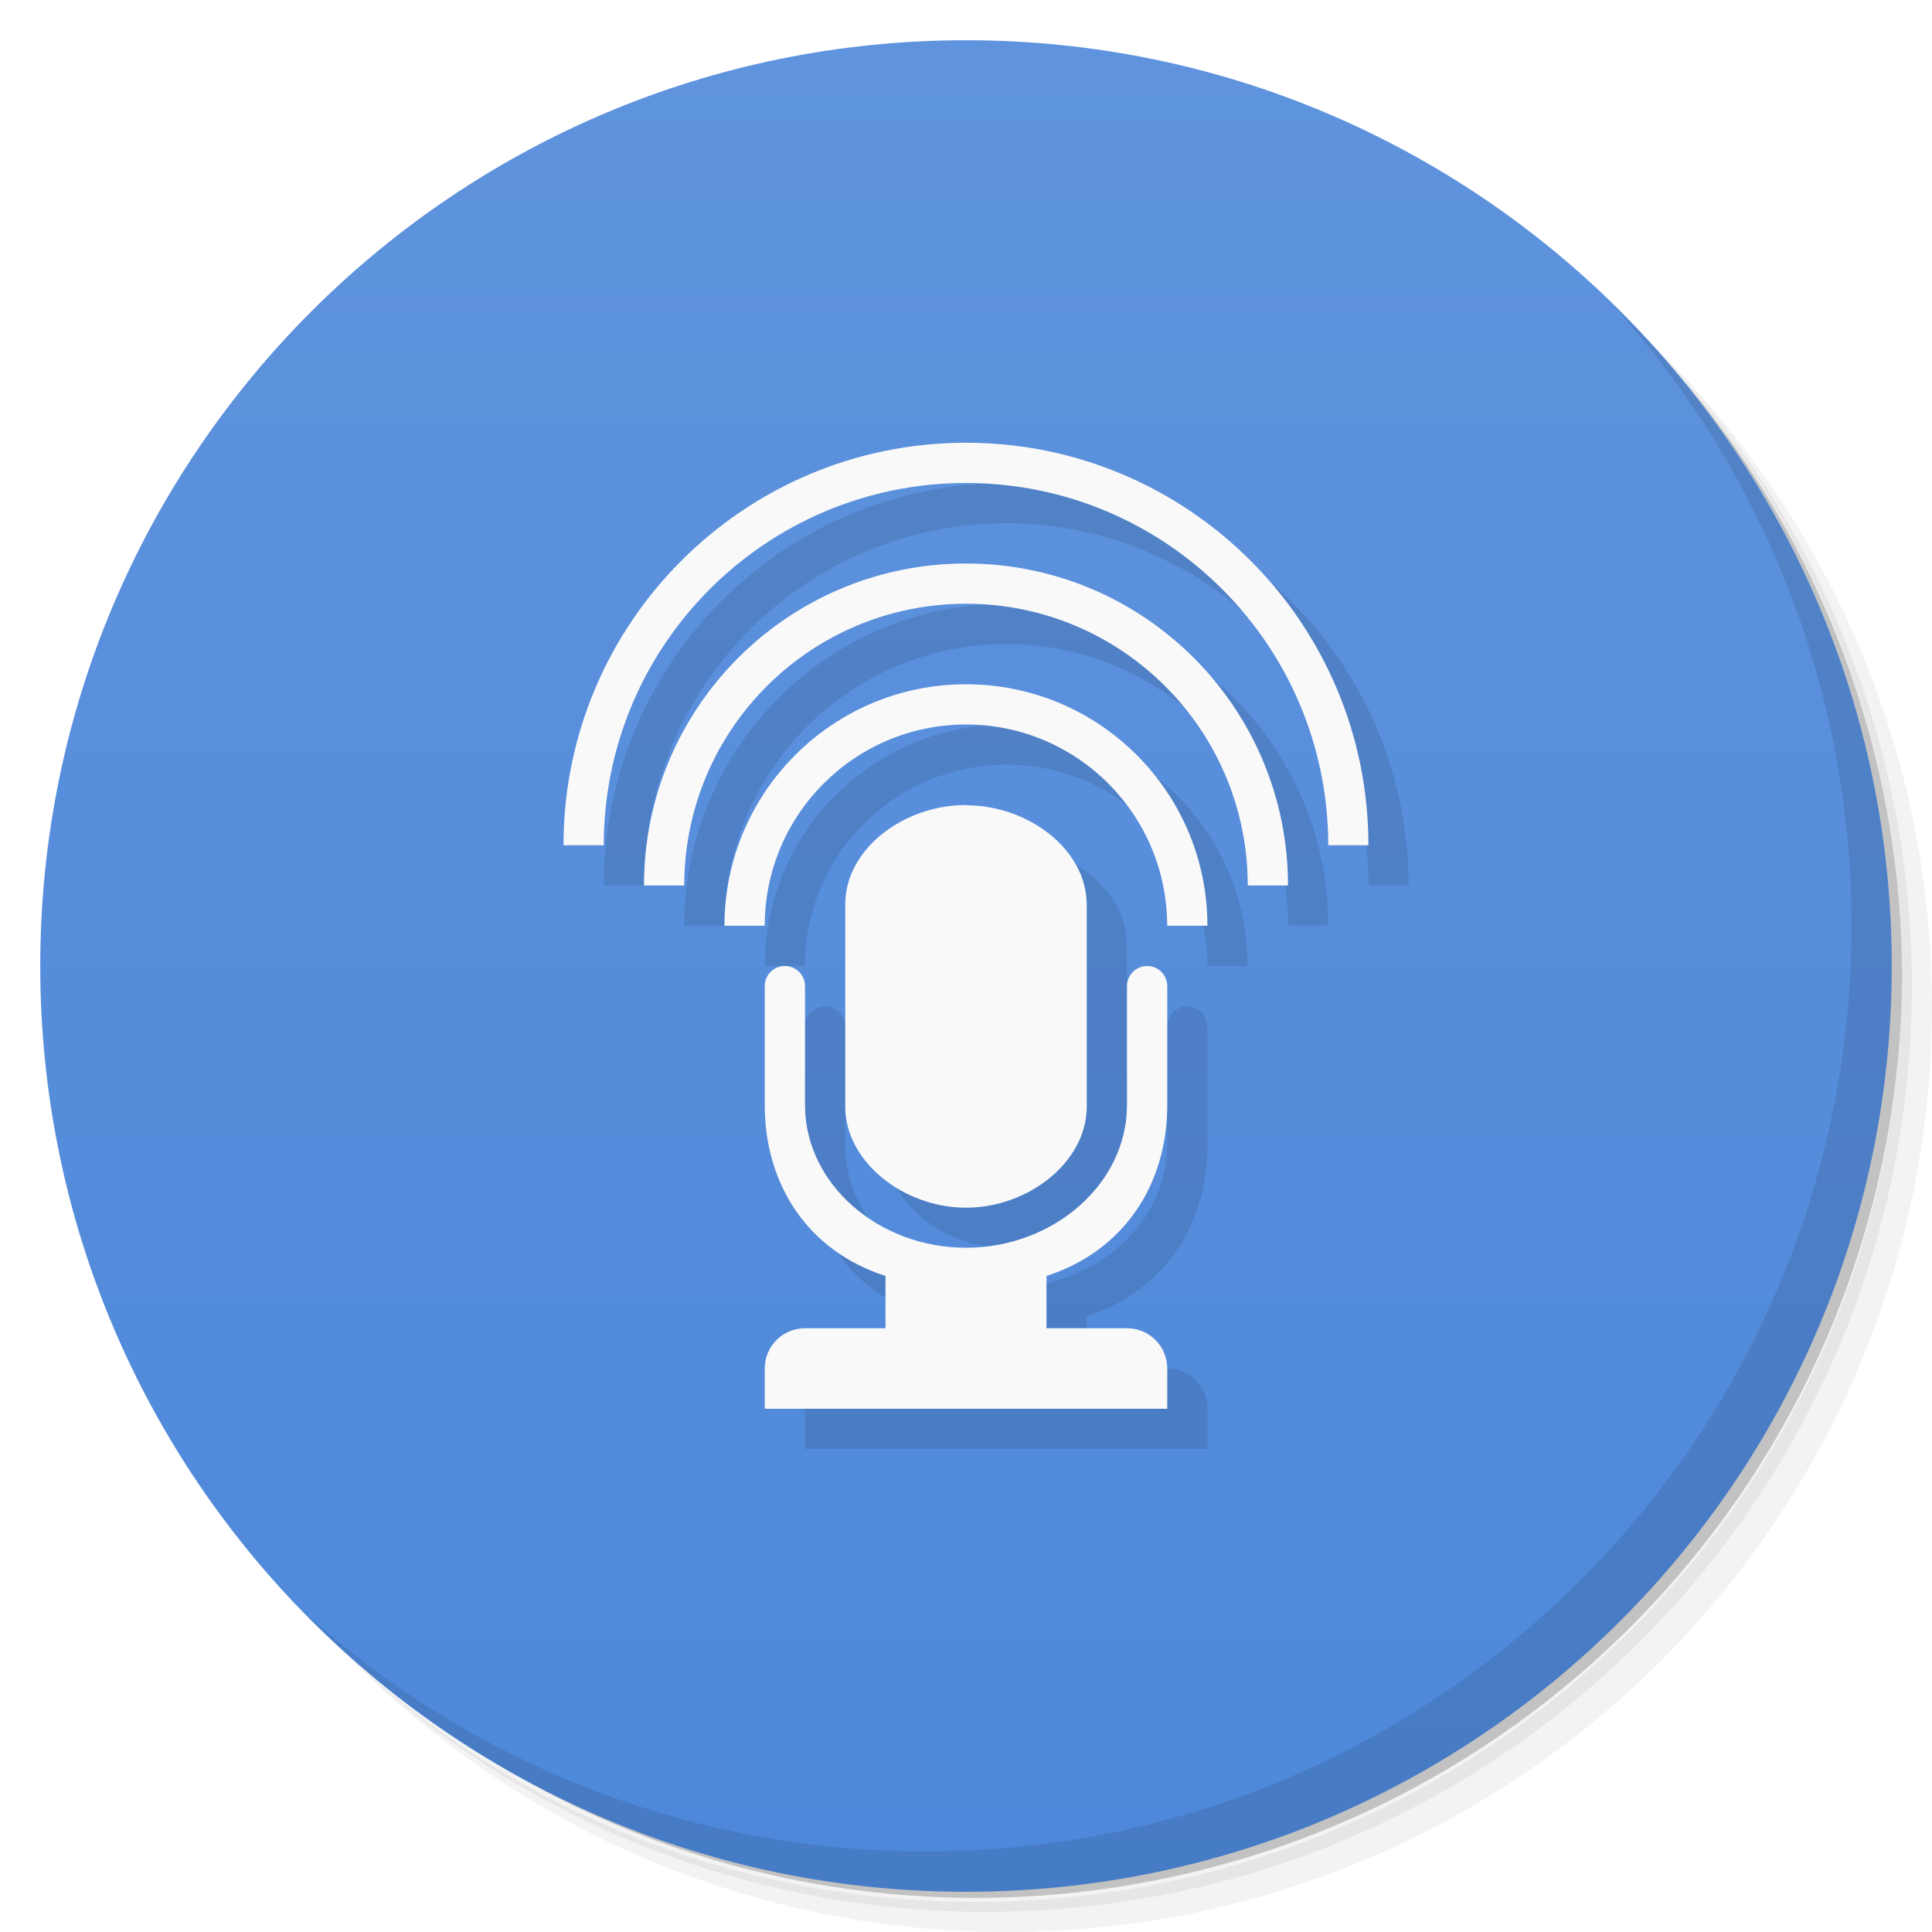
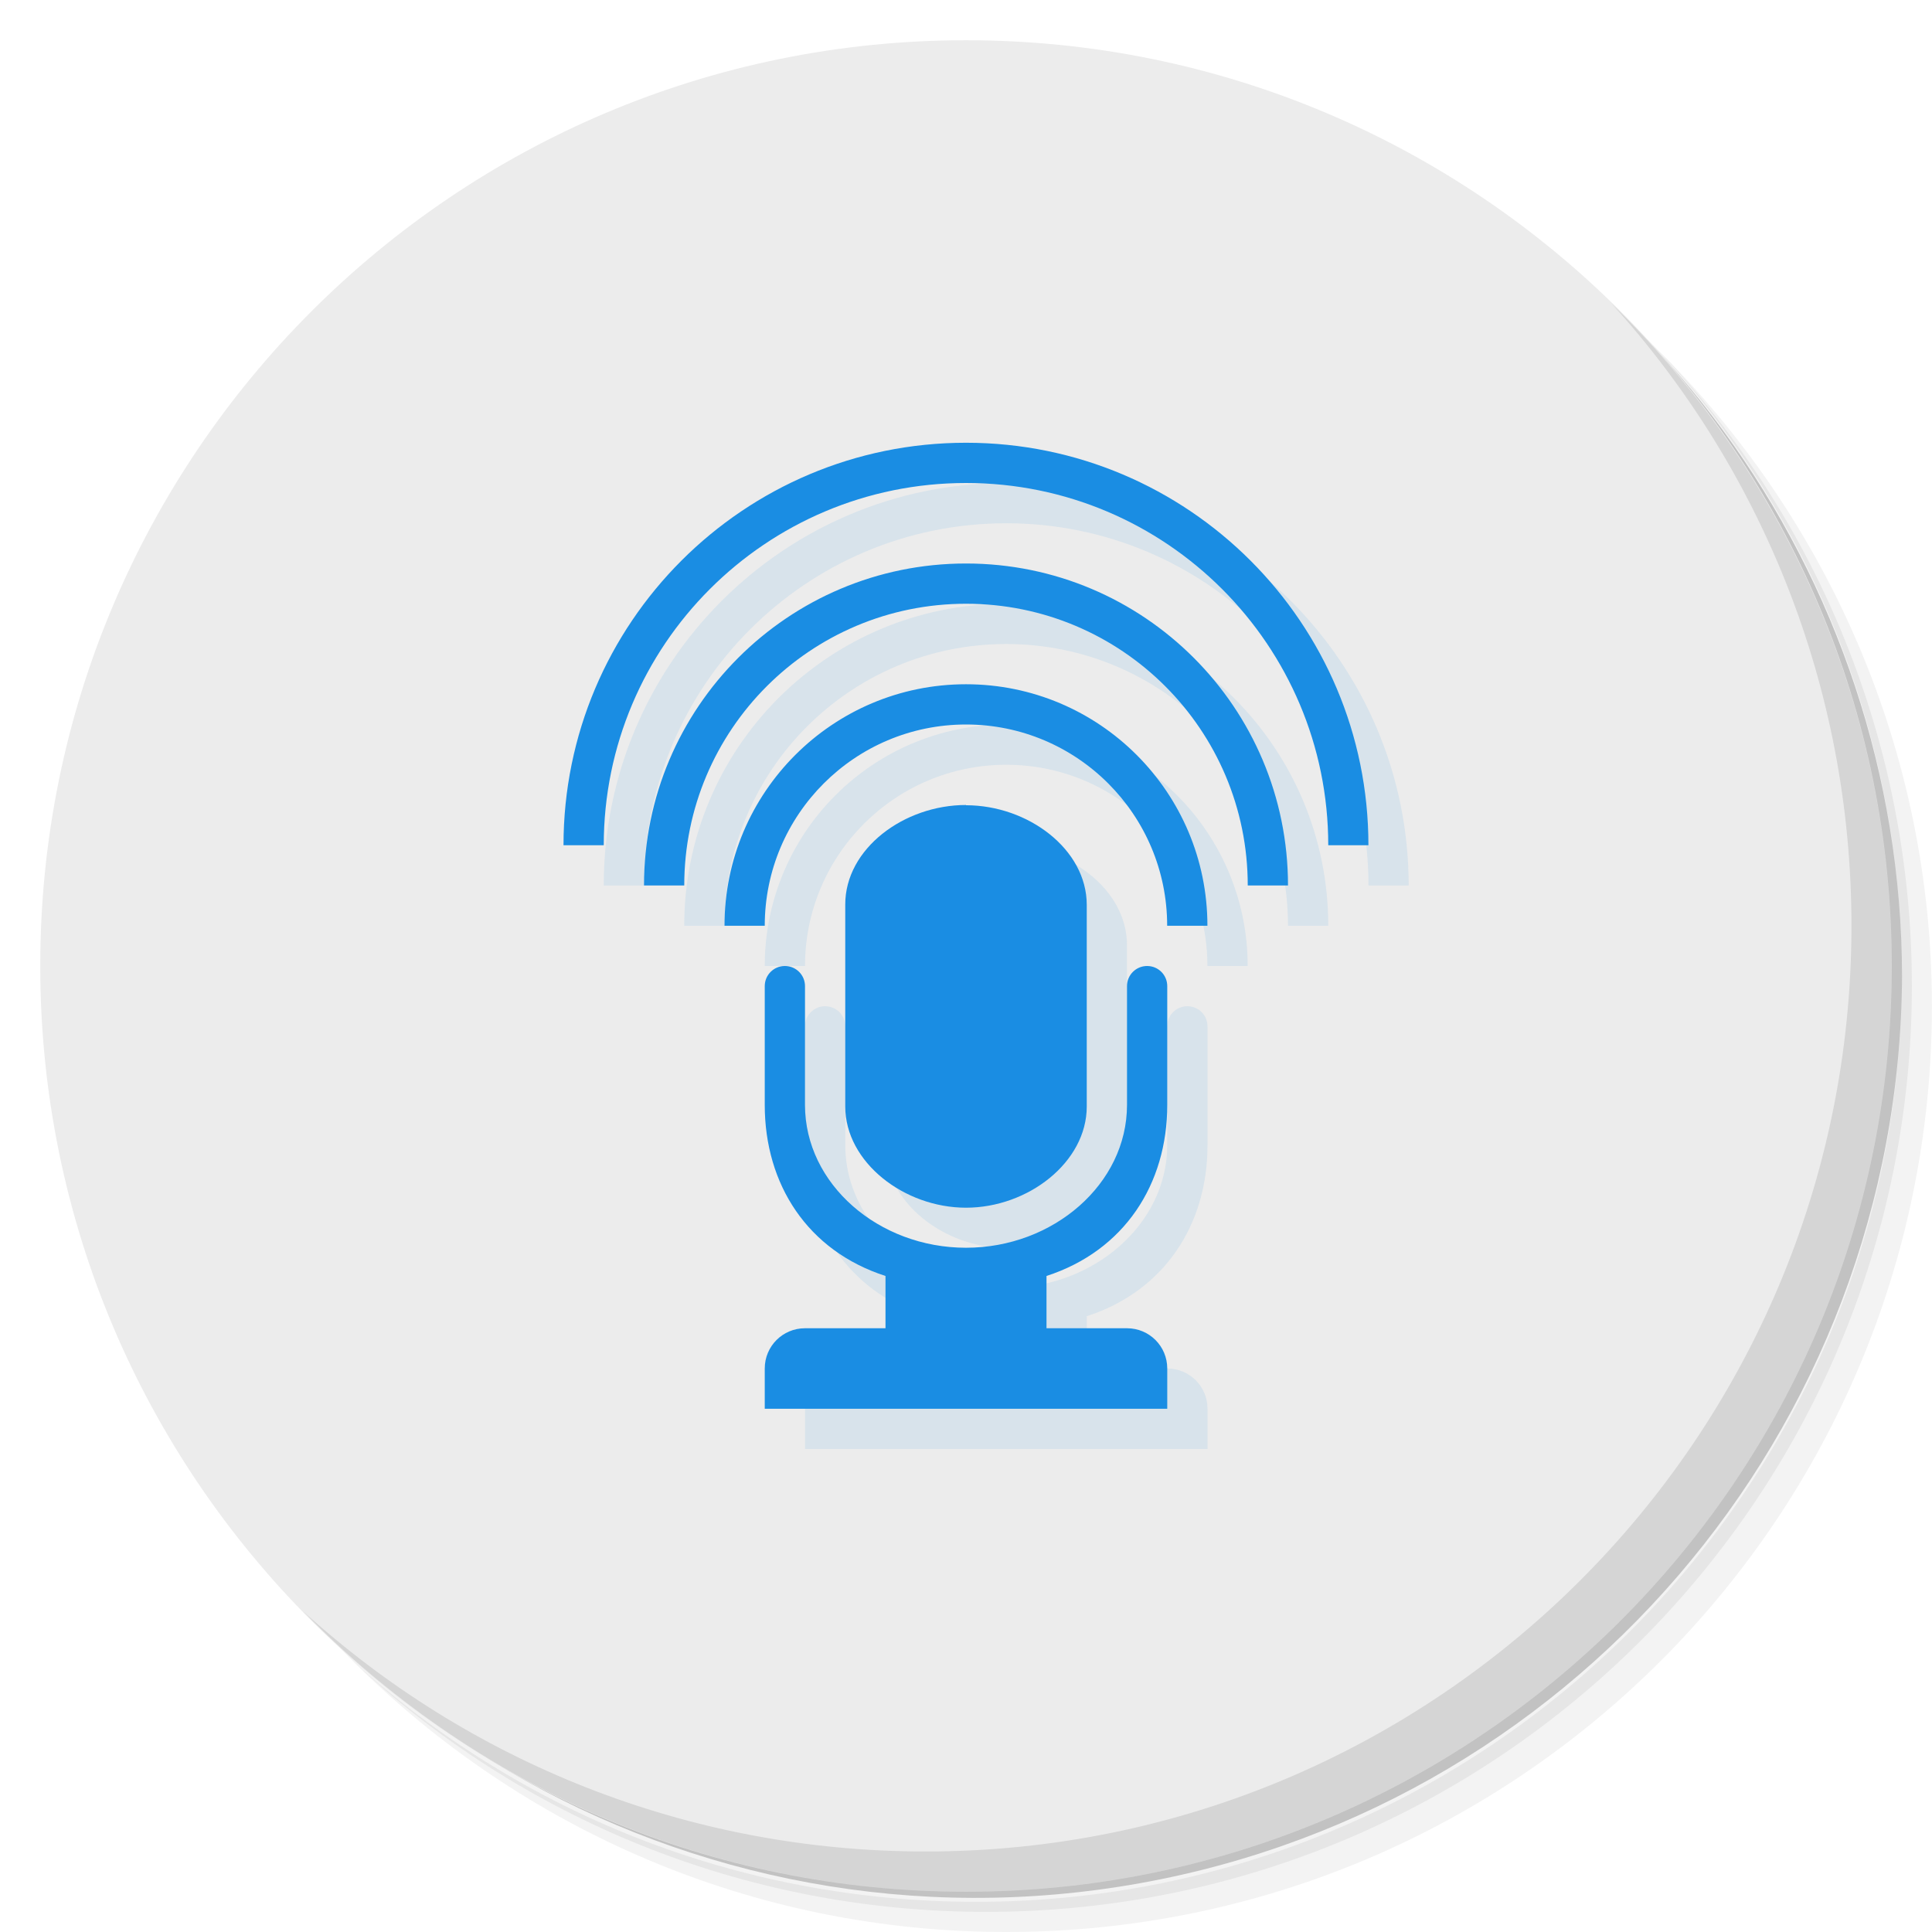
- <svg xmlns="http://www.w3.org/2000/svg" viewBox="0 0 48 48">
-   <defs>
+ <svg xmlns="http://www.w3.org/2000/svg" viewBox="0 0 48 48" id="svg2" version="1.1">
+   <defs id="defs4">
    <linearGradient id="linearGradient3764" x1="1" x2="47" gradientUnits="userSpaceOnUse" gradientTransform="matrix(0,-1,1,0,-1.5e-6,48)">
-       <stop style="stop-color:#4e88da;stop-opacity:1" />
-       <stop offset="1" style="stop-color:#5f93dd;stop-opacity:1" />
+       <stop style="stop-color:#4e88da;stop-opacity:1" id="stop7" />
+       <stop offset="1" style="stop-color:#5f93dd;stop-opacity:1" id="stop9" />
    </linearGradient>
  </defs>
-   <g>
-     <path d="m 36.31 5 c 5.859 4.062 9.688 10.831 9.688 18.5 c 0 12.426 -10.07 22.5 -22.5 22.5 c -7.669 0 -14.438 -3.828 -18.5 -9.688 c 1.037 1.822 2.306 3.499 3.781 4.969 c 4.085 3.712 9.514 5.969 15.469 5.969 c 12.703 0 23 -10.298 23 -23 c 0 -5.954 -2.256 -11.384 -5.969 -15.469 c -1.469 -1.475 -3.147 -2.744 -4.969 -3.781 z m 4.969 3.781 c 3.854 4.113 6.219 9.637 6.219 15.719 c 0 12.703 -10.297 23 -23 23 c -6.081 0 -11.606 -2.364 -15.719 -6.219 c 4.16 4.144 9.883 6.719 16.219 6.719 c 12.703 0 23 -10.298 23 -23 c 0 -6.335 -2.575 -12.06 -6.719 -16.219 z" style="opacity:0.05" />
-     <path d="m 41.28 8.781 c 3.712 4.085 5.969 9.514 5.969 15.469 c 0 12.703 -10.297 23 -23 23 c -5.954 0 -11.384 -2.256 -15.469 -5.969 c 4.113 3.854 9.637 6.219 15.719 6.219 c 12.703 0 23 -10.298 23 -23 c 0 -6.081 -2.364 -11.606 -6.219 -15.719 z" style="opacity:0.1" />
-     <path d="m 31.25 2.375 c 8.615 3.154 14.75 11.417 14.75 21.13 c 0 12.426 -10.07 22.5 -22.5 22.5 c -9.708 0 -17.971 -6.135 -21.12 -14.75 a 23 23 0 0 0 44.875 -7 a 23 23 0 0 0 -16 -21.875 z" style="opacity:0.2" />
+   <g id="g11">
+     <path d="m 36.31 5 c 5.859 4.062 9.688 10.831 9.688 18.5 c 0 12.426 -10.07 22.5 -22.5 22.5 c -7.669 0 -14.438 -3.828 -18.5 -9.688 c 1.037 1.822 2.306 3.499 3.781 4.969 c 4.085 3.712 9.514 5.969 15.469 5.969 c 12.703 0 23 -10.298 23 -23 c 0 -5.954 -2.256 -11.384 -5.969 -15.469 c -1.469 -1.475 -3.147 -2.744 -4.969 -3.781 z m 4.969 3.781 c 3.854 4.113 6.219 9.637 6.219 15.719 c 0 12.703 -10.297 23 -23 23 c -6.081 0 -11.606 -2.364 -15.719 -6.219 c 4.16 4.144 9.883 6.719 16.219 6.719 c 12.703 0 23 -10.298 23 -23 c 0 -6.335 -2.575 -12.06 -6.719 -16.219 z" style="opacity:0.05" id="path13" />
+     <path d="m 41.28 8.781 c 3.712 4.085 5.969 9.514 5.969 15.469 c 0 12.703 -10.297 23 -23 23 c -5.954 0 -11.384 -2.256 -15.469 -5.969 c 4.113 3.854 9.637 6.219 15.719 6.219 c 12.703 0 23 -10.298 23 -23 c 0 -6.081 -2.364 -11.606 -6.219 -15.719 z" style="opacity:0.1" id="path15" />
+     <path d="m 31.25 2.375 c 8.615 3.154 14.75 11.417 14.75 21.13 c 0 12.426 -10.07 22.5 -22.5 22.5 c -9.708 0 -17.971 -6.135 -21.12 -14.75 a 23 23 0 0 0 44.875 -7 a 23 23 0 0 0 -16 -21.875 z" style="opacity:0.2" id="path17" />
  </g>
-   <g>
-     <path d="m 24 1 c 12.703 0 23 10.297 23 23 c 0 12.703 -10.297 23 -23 23 -12.703 0 -23 -10.297 -23 -23 0 -12.703 10.297 -23 23 -23 z" style="fill:url(#linearGradient3764);fill-opacity:1" />
+   <g id="g19" style="fill:#ececec;fill-opacity:1">
+     <path d="m 24 1 c 12.703 0 23 10.297 23 23 c 0 12.703 -10.297 23 -23 23 -12.703 0 -23 -10.297 -23 -23 0 -12.703 10.297 -23 23 -23 z" style="fill:#ececec;fill-opacity:1" id="path21" />
  </g>
-   <g>
-     <path d="m 40.03 7.531 c 3.712 4.084 5.969 9.514 5.969 15.469 0 12.703 -10.297 23 -23 23 c -5.954 0 -11.384 -2.256 -15.469 -5.969 4.178 4.291 10.01 6.969 16.469 6.969 c 12.703 0 23 -10.298 23 -23 0 -6.462 -2.677 -12.291 -6.969 -16.469 z" style="opacity:0.1" />
+   <g id="g23">
+     <path d="m 40.03 7.531 c 3.712 4.084 5.969 9.514 5.969 15.469 0 12.703 -10.297 23 -23 23 c -5.954 0 -11.384 -2.256 -15.469 -5.969 4.178 4.291 10.01 6.969 16.469 6.969 c 12.703 0 23 -10.298 23 -23 0 -6.462 -2.677 -12.291 -6.969 -16.469 z" style="opacity:0.1" id="path25" />
  </g>
-   <g transform="matrix(3.543307,0,0,3.543307,3.94043e-4,-0.01417235)">
-     <path d="m 25 12 c -5.524 0 -10 4.48 -10 10 l 1 0 c 0 -4.971 4.03 -9 9 -9 c 4.971 0 9 4.03 9 9 l 0.998 0 c 0 -5.524 -4.478 -10 -9.998 -10 z m 0 3 c -4.419 0 -8 3.578 -8 8 l 1 0 c 0 -3.866 3.133 -7 7 -7 c 3.866 0 7 3.131 7 7 l 1 0 c 0 -4.419 -3.578 -8 -8 -8 z m 0 3 c -3.313 0 -6 2.687 -6 6 l 1 0 c 0 -2.76 2.24 -5 5 -5 c 2.76 0 4.998 2.24 4.998 5 l 1 0 c 0 -3.313 -2.685 -6 -5.998 -6 z m 0 3 c -1.541 0 -3 1.085 -3 2.471 l 0 5.02 c 0 1.385 1.464 2.514 3 2.514 c 1.541 0 3 -1.128 3 -2.514 l 0 -5.01 c 0 -1.385 -1.462 -2.475 -3 -2.475 z m -4.5 4 c -0.277 0 -0.5 0.223 -0.5 0.5 l 0 2.953 c 0 1.97 1.062 3.624 3 4.248 l 0 1.299 l -2 0 c -0.554 0 -1 0.446 -1 1 l 0 1 l 10 0 l 0 -1 c 0 -0.554 -0.446 -1 -1 -1 l -2 0 l 0 -1.299 c 1.935 -0.627 3 -2.282 3 -4.248 l 0 -2.953 c 0 -0.277 -0.223 -0.5 -0.5 -0.5 c -0.277 0 -0.5 0.223 -0.5 0.5 l 0 2.953 c 0 1.963 -1.831 3.547 -4 3.547 c -2.169 0 -4 -1.58 -4 -3.547 l 0 -2.953 c 0 -0.277 -0.223 -0.5 -0.5 -0.5 z" transform="matrix(0.2822222,0,0,0.2822222,-1.1120769e-4,0.00399975)" style="fill:#000;opacity:0.1;fill-opacity:1;stroke:none" />
-     <path d="m 24 11 c -5.524 0 -10 4.48 -10 10 l 1 0 c 0 -4.971 4.03 -9 9 -9 4.971 0 9 4.03 9 9 l 0.998 0 c 0 -5.524 -4.478 -10 -9.998 -10 m 0 3 c -4.419 0 -8 3.578 -8 8 l 1 0 c 0 -3.866 3.133 -7 7 -7 3.866 0 7 3.131 7 7 l 1 0 c 0 -4.419 -3.578 -8 -8 -8 z m 0 3 c -3.313 0 -6 2.687 -6 6 l 1 0 c 0 -2.76 2.24 -5 5 -5 2.76 0 4.998 2.24 4.998 5 l 1 0 c 0 -3.313 -2.685 -6 -5.998 -6 z" transform="matrix(0.2822222,0,0,0.2822222,-1.1120769e-4,0.00399975)" style="fill:#f9f9f9;fill-opacity:1;stroke:none" />
-     <path d="m 24 20 c -1.541 0 -3 1.085 -3 2.471 l 0 5.02 c 0 1.385 1.464 2.514 3 2.514 c 1.541 0 3 -1.128 3 -2.514 l 0 -5.01 c 0 -1.385 -1.462 -2.475 -3 -2.475 z m -4.5 4 c -0.277 0 -0.5 0.223 -0.5 0.5 l 0 2.953 c 0 1.97 1.062 3.624 3 4.248 l 0 1.299 l -2 0 c -0.554 0 -1 0.446 -1 1 l 0 1 l 10 0 l 0 -1 c 0 -0.554 -0.446 -1 -1 -1 l -2 0 l 0 -1.299 c 1.935 -0.627 3 -2.282 3 -4.248 l 0 -2.953 c 0 -0.277 -0.223 -0.5 -0.5 -0.5 c -0.277 0 -0.5 0.223 -0.5 0.5 l 0 2.953 c 0 1.963 -1.831 3.547 -4 3.547 c -2.169 0 -4 -1.58 -4 -3.547 l 0 -2.953 c 0 -0.277 -0.223 -0.5 -0.5 -0.5 z" transform="matrix(0.2822222,0,0,0.2822222,-1.1120769e-4,0.00399975)" style="fill:#f9f9f9;fill-opacity:1;color:#bebebe" />
+   <g transform="matrix(3.543307,0,0,3.543307,3.94043e-4,-0.01417235)" id="g27" style="fill:#1a8de3;fill-opacity:1">
+     <path d="m 25 12 c -5.524 0 -10 4.48 -10 10 l 1 0 c 0 -4.971 4.03 -9 9 -9 c 4.971 0 9 4.03 9 9 l 0.998 0 c 0 -5.524 -4.478 -10 -9.998 -10 z m 0 3 c -4.419 0 -8 3.578 -8 8 l 1 0 c 0 -3.866 3.133 -7 7 -7 c 3.866 0 7 3.131 7 7 l 1 0 c 0 -4.419 -3.578 -8 -8 -8 z m 0 3 c -3.313 0 -6 2.687 -6 6 l 1 0 c 0 -2.76 2.24 -5 5 -5 c 2.76 0 4.998 2.24 4.998 5 l 1 0 c 0 -3.313 -2.685 -6 -5.998 -6 z m 0 3 c -1.541 0 -3 1.085 -3 2.471 l 0 5.02 c 0 1.385 1.464 2.514 3 2.514 c 1.541 0 3 -1.128 3 -2.514 l 0 -5.01 c 0 -1.385 -1.462 -2.475 -3 -2.475 z m -4.5 4 c -0.277 0 -0.5 0.223 -0.5 0.5 l 0 2.953 c 0 1.97 1.062 3.624 3 4.248 l 0 1.299 l -2 0 c -0.554 0 -1 0.446 -1 1 l 0 1 l 10 0 l 0 -1 c 0 -0.554 -0.446 -1 -1 -1 l -2 0 l 0 -1.299 c 1.935 -0.627 3 -2.282 3 -4.248 l 0 -2.953 c 0 -0.277 -0.223 -0.5 -0.5 -0.5 c -0.277 0 -0.5 0.223 -0.5 0.5 l 0 2.953 c 0 1.963 -1.831 3.547 -4 3.547 c -2.169 0 -4 -1.58 -4 -3.547 l 0 -2.953 c 0 -0.277 -0.223 -0.5 -0.5 -0.5 z" transform="matrix(0.2822222,0,0,0.2822222,-1.1120769e-4,0.00399975)" style="fill:#1a8de3;opacity:0.1;fill-opacity:1;stroke:none" id="path29" />
+     <path d="m 24 11 c -5.524 0 -10 4.48 -10 10 l 1 0 c 0 -4.971 4.03 -9 9 -9 4.971 0 9 4.03 9 9 l 0.998 0 c 0 -5.524 -4.478 -10 -9.998 -10 m 0 3 c -4.419 0 -8 3.578 -8 8 l 1 0 c 0 -3.866 3.133 -7 7 -7 3.866 0 7 3.131 7 7 l 1 0 c 0 -4.419 -3.578 -8 -8 -8 z m 0 3 c -3.313 0 -6 2.687 -6 6 l 1 0 c 0 -2.76 2.24 -5 5 -5 2.76 0 4.998 2.24 4.998 5 l 1 0 c 0 -3.313 -2.685 -6 -5.998 -6 z" transform="matrix(0.2822222,0,0,0.2822222,-1.1120769e-4,0.00399975)" style="fill:#1a8de3;fill-opacity:1;stroke:none" id="path31" />
+     <path d="m 24 20 c -1.541 0 -3 1.085 -3 2.471 l 0 5.02 c 0 1.385 1.464 2.514 3 2.514 c 1.541 0 3 -1.128 3 -2.514 l 0 -5.01 c 0 -1.385 -1.462 -2.475 -3 -2.475 z m -4.5 4 c -0.277 0 -0.5 0.223 -0.5 0.5 l 0 2.953 c 0 1.97 1.062 3.624 3 4.248 l 0 1.299 l -2 0 c -0.554 0 -1 0.446 -1 1 l 0 1 l 10 0 l 0 -1 c 0 -0.554 -0.446 -1 -1 -1 l -2 0 l 0 -1.299 c 1.935 -0.627 3 -2.282 3 -4.248 l 0 -2.953 c 0 -0.277 -0.223 -0.5 -0.5 -0.5 c -0.277 0 -0.5 0.223 -0.5 0.5 l 0 2.953 c 0 1.963 -1.831 3.547 -4 3.547 c -2.169 0 -4 -1.58 -4 -3.547 l 0 -2.953 c 0 -0.277 -0.223 -0.5 -0.5 -0.5 z" transform="matrix(0.2822222,0,0,0.2822222,-1.1120769e-4,0.00399975)" style="fill:#1a8de3;fill-opacity:1;color:#bebebe" id="path33" />
  </g>
</svg>
